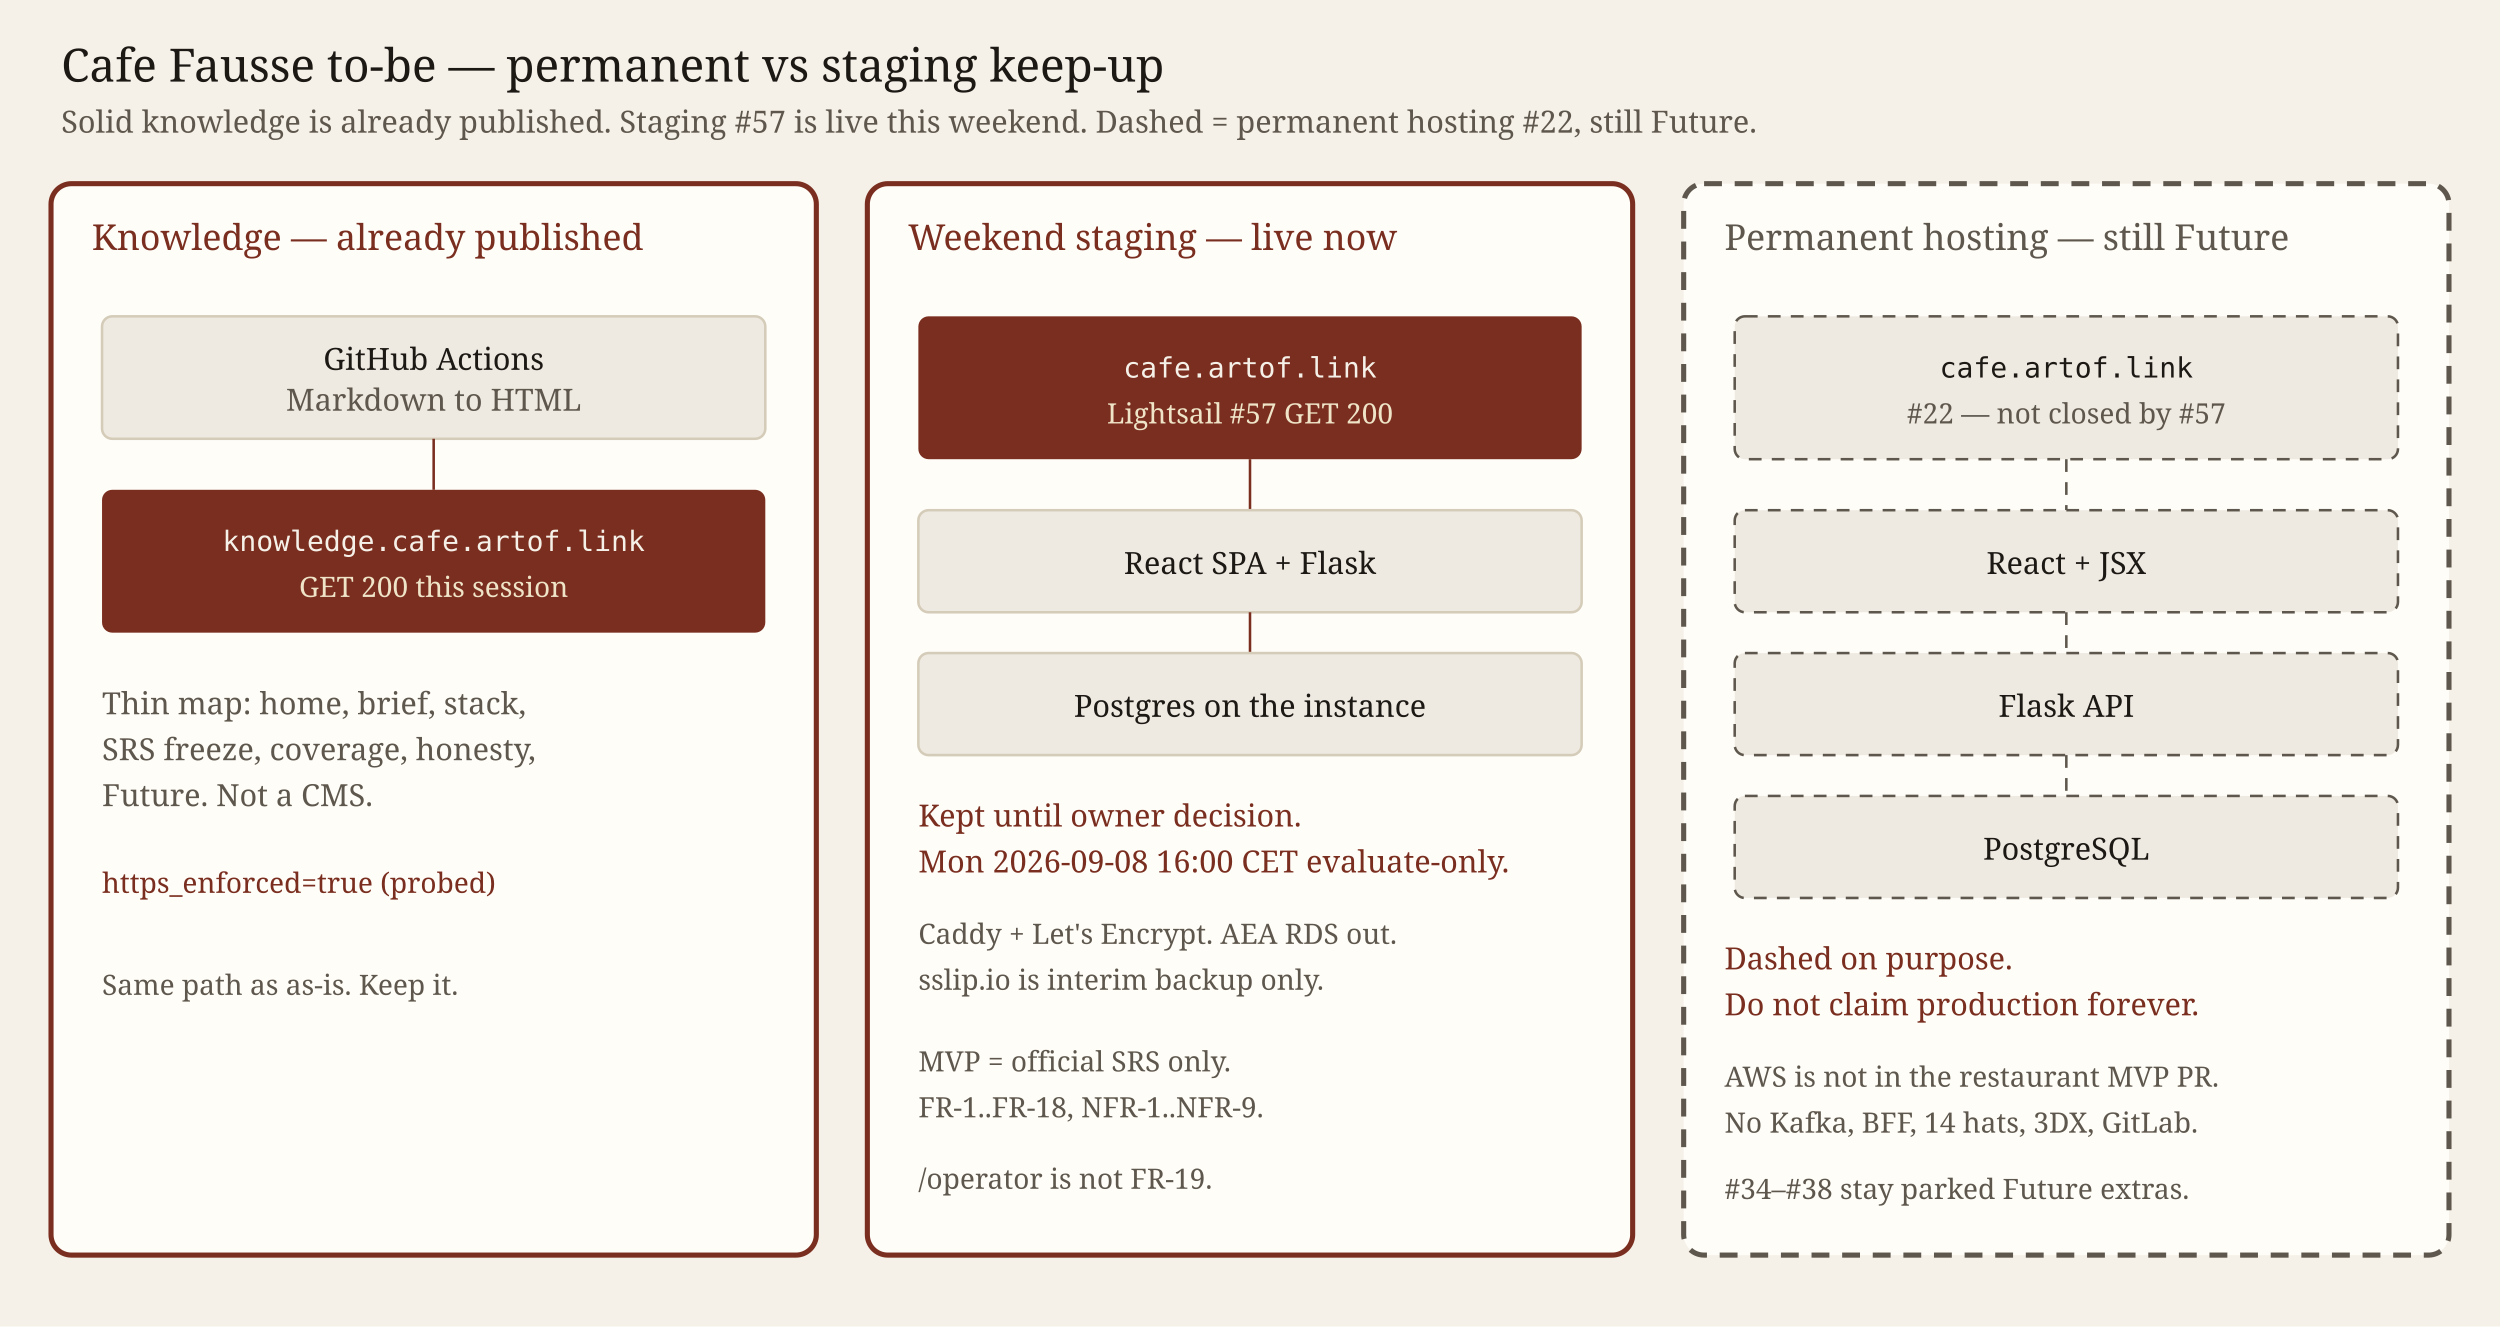
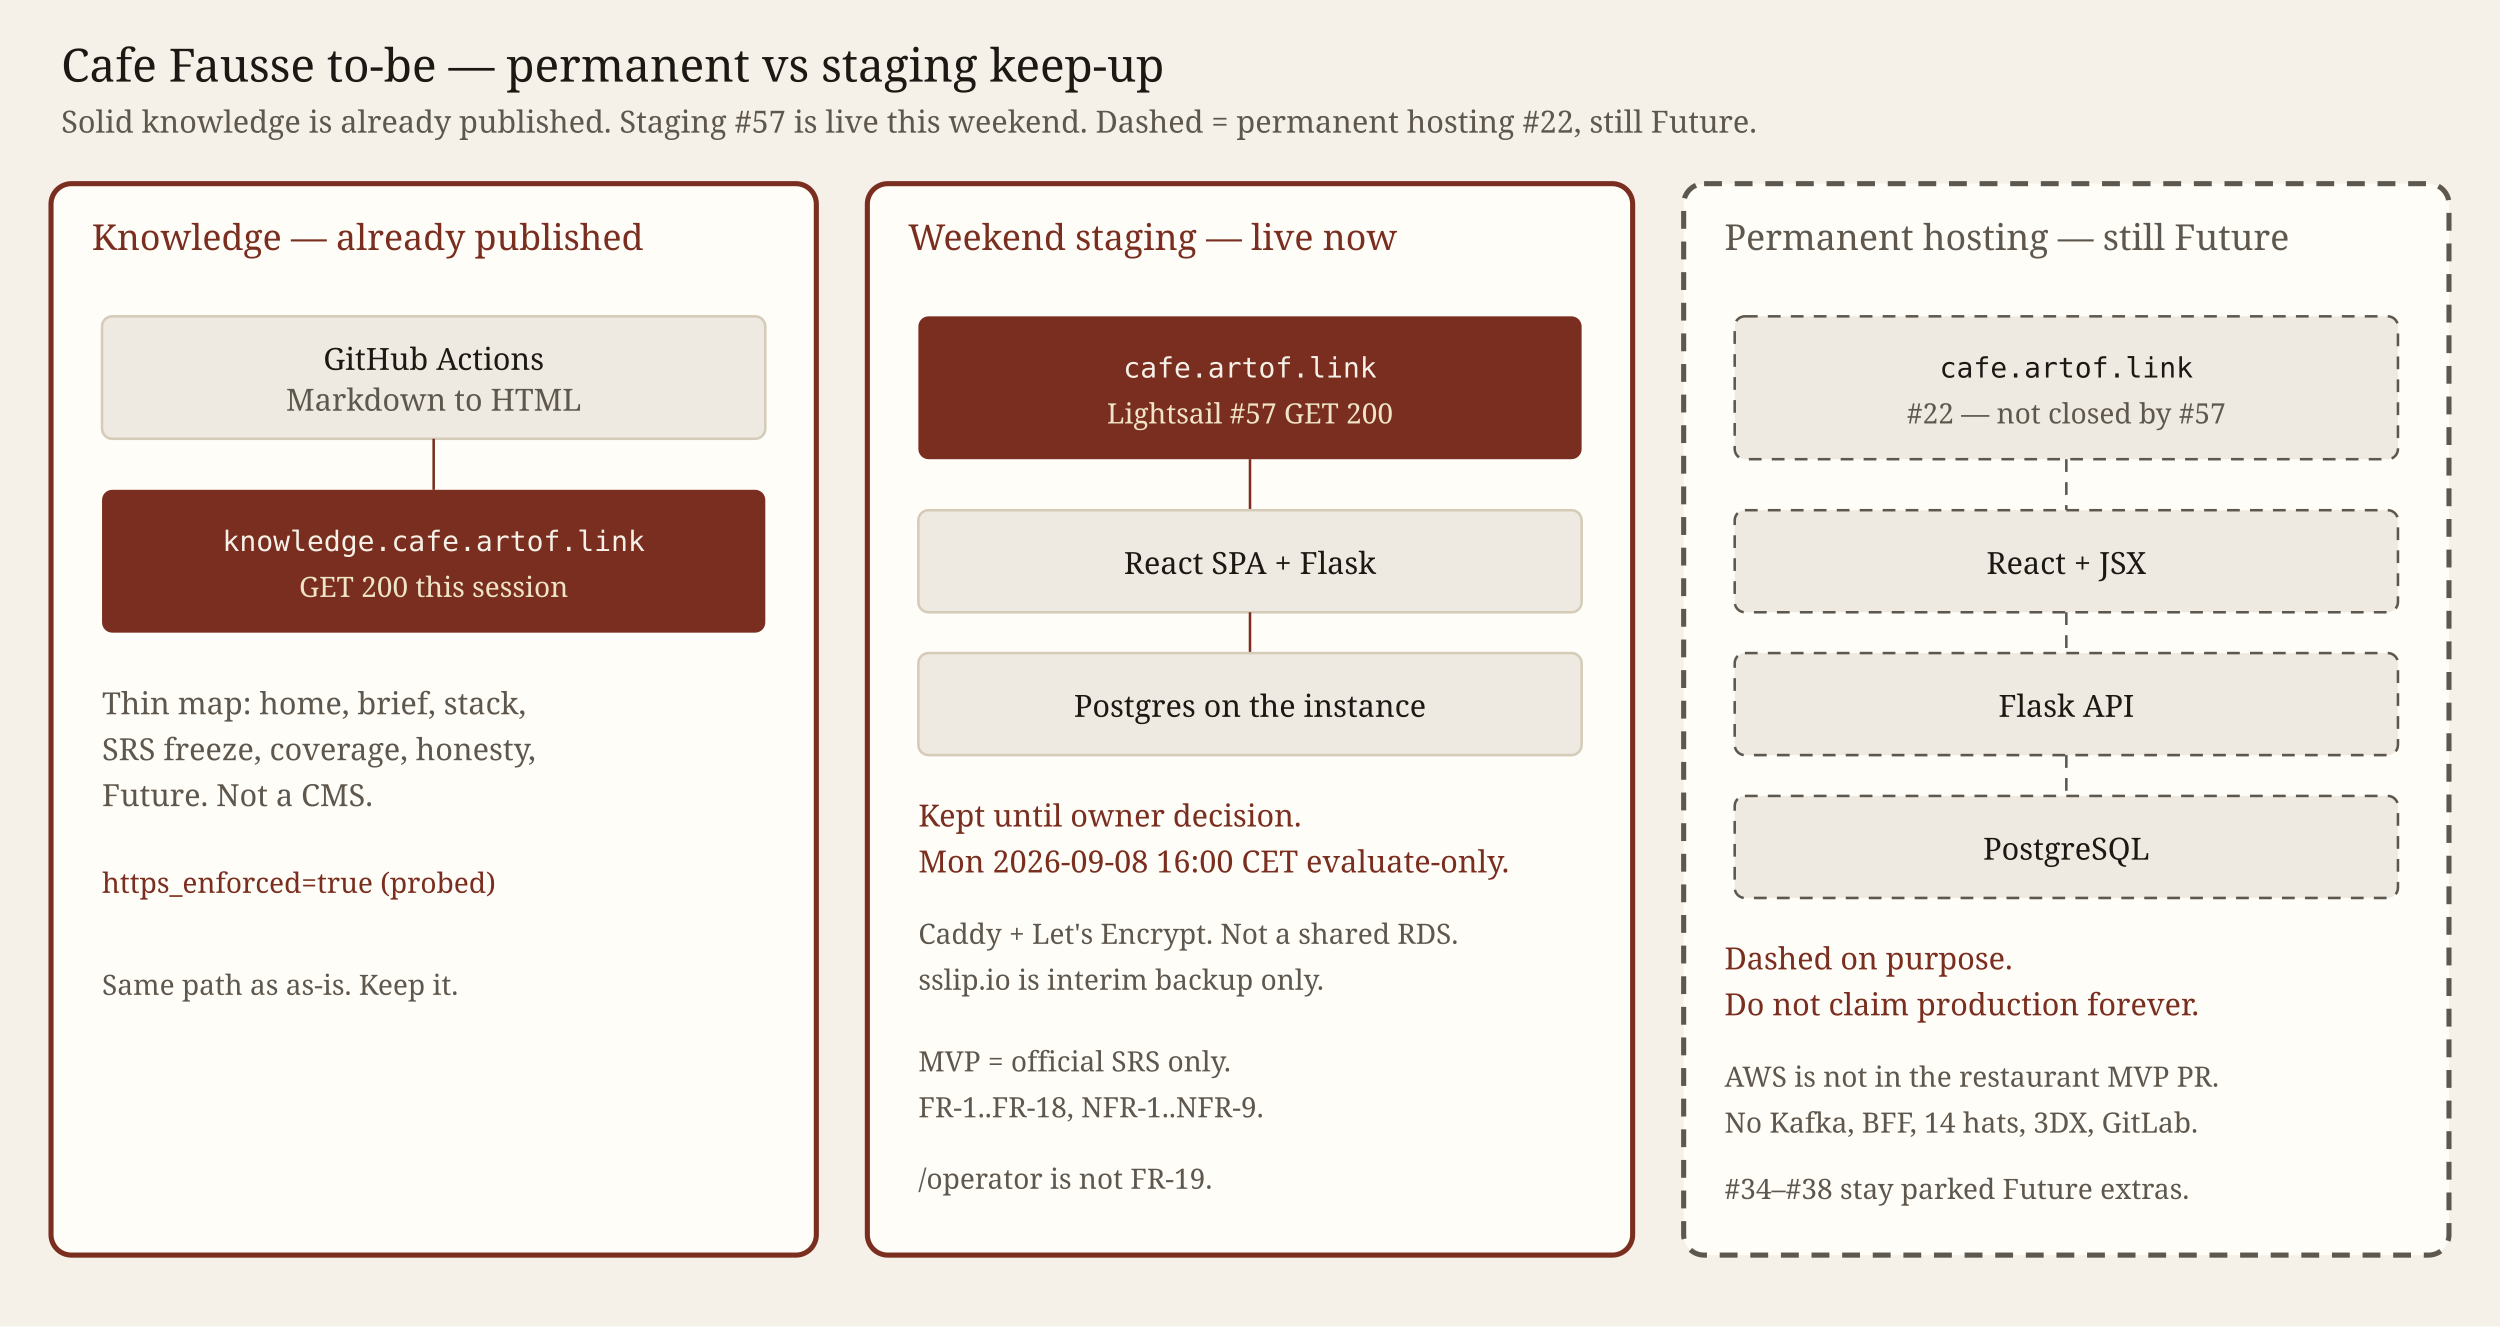
<svg xmlns="http://www.w3.org/2000/svg" viewBox="0 0 980 520" role="img" aria-labelledby="t2 d2">
  <rect width="980" height="520" fill="#f6f1e8" />
  <text x="24" y="32" font-family="Georgia, serif" font-size="18" fill="#1c1915">Cafe Fausse to-be — permanent vs staging keep-up</text>
  <text x="24" y="52" font-family="Georgia, serif" font-size="12" fill="#5e574d">Solid knowledge is already published. Staging #57 is live this weekend. Dashed = permanent hosting #22, still Future.</text>
  <rect x="20" y="72" width="300" height="420" rx="8" fill="#fffdf8" stroke="#7a2e1f" stroke-width="2" />
  <text x="36" y="98" font-family="Georgia, serif" font-size="14" fill="#7a2e1f">Knowledge — already published</text>
  <rect x="40" y="124" width="260" height="48" rx="4" fill="#efeae1" stroke="#d4cbb8" />
  <text x="170" y="145" text-anchor="middle" font-family="Georgia, serif" font-size="12" fill="#1c1915">GitHub Actions</text>
  <text x="170" y="161" text-anchor="middle" font-family="Georgia, serif" font-size="12" fill="#5e574d">Markdown to HTML</text>
  <line x1="170" y1="172" x2="170" y2="192" stroke="#7a2e1f" />
  <rect x="40" y="192" width="260" height="56" rx="4" fill="#7a2e1f" />
  <text x="170" y="216" text-anchor="middle" font-family="ui-monospace, monospace" font-size="11" fill="#f6f1e8">knowledge.cafe.artof.link</text>
  <text x="170" y="234" text-anchor="middle" font-family="Georgia, serif" font-size="11" fill="#efe4c8">GET 200 this session</text>
  <text x="40" y="280" font-family="Georgia, serif" font-size="12" fill="#5e574d">Thin map: home, brief, stack,</text>
  <text x="40" y="298" font-family="Georgia, serif" font-size="12" fill="#5e574d">SRS freeze, coverage, honesty,</text>
  <text x="40" y="316" font-family="Georgia, serif" font-size="12" fill="#5e574d">Future. Not a CMS.</text>
  <text x="40" y="350" font-family="Georgia, serif" font-size="11" fill="#7a2e1f">https_enforced=true (probed)</text>
  <text x="40" y="390" font-family="Georgia, serif" font-size="11" fill="#5e574d">Same path as as-is. Keep it.</text>
  <rect x="340" y="72" width="300" height="420" rx="8" fill="#fffdf8" stroke="#7a2e1f" stroke-width="2" />
  <text x="356" y="98" font-family="Georgia, serif" font-size="14" fill="#7a2e1f">Weekend staging — live now</text>
  <rect x="360" y="124" width="260" height="56" rx="4" fill="#7a2e1f" />
  <text x="490" y="148" text-anchor="middle" font-family="ui-monospace, monospace" font-size="11" fill="#f6f1e8">cafe.artof.link</text>
  <text x="490" y="166" text-anchor="middle" font-family="Georgia, serif" font-size="11" fill="#efe4c8">Lightsail #57 GET 200</text>
  <line x1="490" y1="180" x2="490" y2="200" stroke="#7a2e1f" />
  <rect x="360" y="200" width="260" height="40" rx="4" fill="#efeae1" stroke="#d4cbb8" />
  <text x="490" y="225" text-anchor="middle" font-family="Georgia, serif" font-size="12" fill="#1c1915">React SPA + Flask</text>
  <line x1="490" y1="240" x2="490" y2="256" stroke="#7a2e1f" />
  <rect x="360" y="256" width="260" height="40" rx="4" fill="#efeae1" stroke="#d4cbb8" />
  <text x="490" y="281" text-anchor="middle" font-family="Georgia, serif" font-size="12" fill="#1c1915">Postgres on the instance</text>
  <text x="360" y="324" font-family="Georgia, serif" font-size="12" fill="#7a2e1f">Kept until owner decision.</text>
  <text x="360" y="342" font-family="Georgia, serif" font-size="12" fill="#7a2e1f">Mon 2026-09-08 16:00 CET evaluate-only.</text>
-   <text x="360" y="370" font-family="Georgia, serif" font-size="11" fill="#5e574d">Caddy + Let's Encrypt. AEA RDS out.</text>
+   <text x="360" y="370" font-family="Georgia, serif" font-size="11" fill="#5e574d">Caddy + Let's Encrypt. Not a shared RDS.</text>
  <text x="360" y="388" font-family="Georgia, serif" font-size="11" fill="#5e574d">sslip.io is interim backup only.</text>
  <text x="360" y="420" font-family="Georgia, serif" font-size="11" fill="#5e574d">MVP = official SRS only.</text>
  <text x="360" y="438" font-family="Georgia, serif" font-size="11" fill="#5e574d">FR-1..FR-18, NFR-1..NFR-9.</text>
  <text x="360" y="466" font-family="Georgia, serif" font-size="11" fill="#5e574d">/operator is not FR-19.</text>
  <rect x="660" y="72" width="300" height="420" rx="8" fill="#fffdf8" stroke="#5e574d" stroke-width="2" stroke-dasharray="7 5" />
  <text x="676" y="98" font-family="Georgia, serif" font-size="14" fill="#5e574d">Permanent hosting — still Future</text>
  <rect x="680" y="124" width="260" height="56" rx="4" fill="#efeae1" stroke="#5e574d" stroke-dasharray="5 4" />
  <text x="810" y="148" text-anchor="middle" font-family="ui-monospace, monospace" font-size="11" fill="#1c1915">cafe.artof.link</text>
  <text x="810" y="166" text-anchor="middle" font-family="Georgia, serif" font-size="11" fill="#5e574d">#22 — not closed by #57</text>
  <line x1="810" y1="180" x2="810" y2="200" stroke="#5e574d" stroke-dasharray="5 4" />
  <rect x="680" y="200" width="260" height="40" rx="4" fill="#efeae1" stroke="#5e574d" stroke-dasharray="5 4" />
  <text x="810" y="225" text-anchor="middle" font-family="Georgia, serif" font-size="12" fill="#1c1915">React + JSX</text>
  <line x1="810" y1="240" x2="810" y2="256" stroke="#5e574d" stroke-dasharray="5 4" />
  <rect x="680" y="256" width="260" height="40" rx="4" fill="#efeae1" stroke="#5e574d" stroke-dasharray="5 4" />
  <text x="810" y="281" text-anchor="middle" font-family="Georgia, serif" font-size="12" fill="#1c1915">Flask API</text>
  <line x1="810" y1="296" x2="810" y2="312" stroke="#5e574d" stroke-dasharray="5 4" />
  <rect x="680" y="312" width="260" height="40" rx="4" fill="#efeae1" stroke="#5e574d" stroke-dasharray="5 4" />
  <text x="810" y="337" text-anchor="middle" font-family="Georgia, serif" font-size="12" fill="#1c1915">PostgreSQL</text>
  <text x="676" y="380" font-family="Georgia, serif" font-size="12" fill="#7a2e1f">Dashed on purpose.</text>
  <text x="676" y="398" font-family="Georgia, serif" font-size="12" fill="#7a2e1f">Do not claim production forever.</text>
  <text x="676" y="426" font-family="Georgia, serif" font-size="11" fill="#5e574d">AWS is not in the restaurant MVP PR.</text>
  <text x="676" y="444" font-family="Georgia, serif" font-size="11" fill="#5e574d">No Kafka, BFF, 14 hats, 3DX, GitLab.</text>
  <text x="676" y="470" font-family="Georgia, serif" font-size="11" fill="#5e574d">#34–#38 stay parked Future extras.</text>
</svg>
